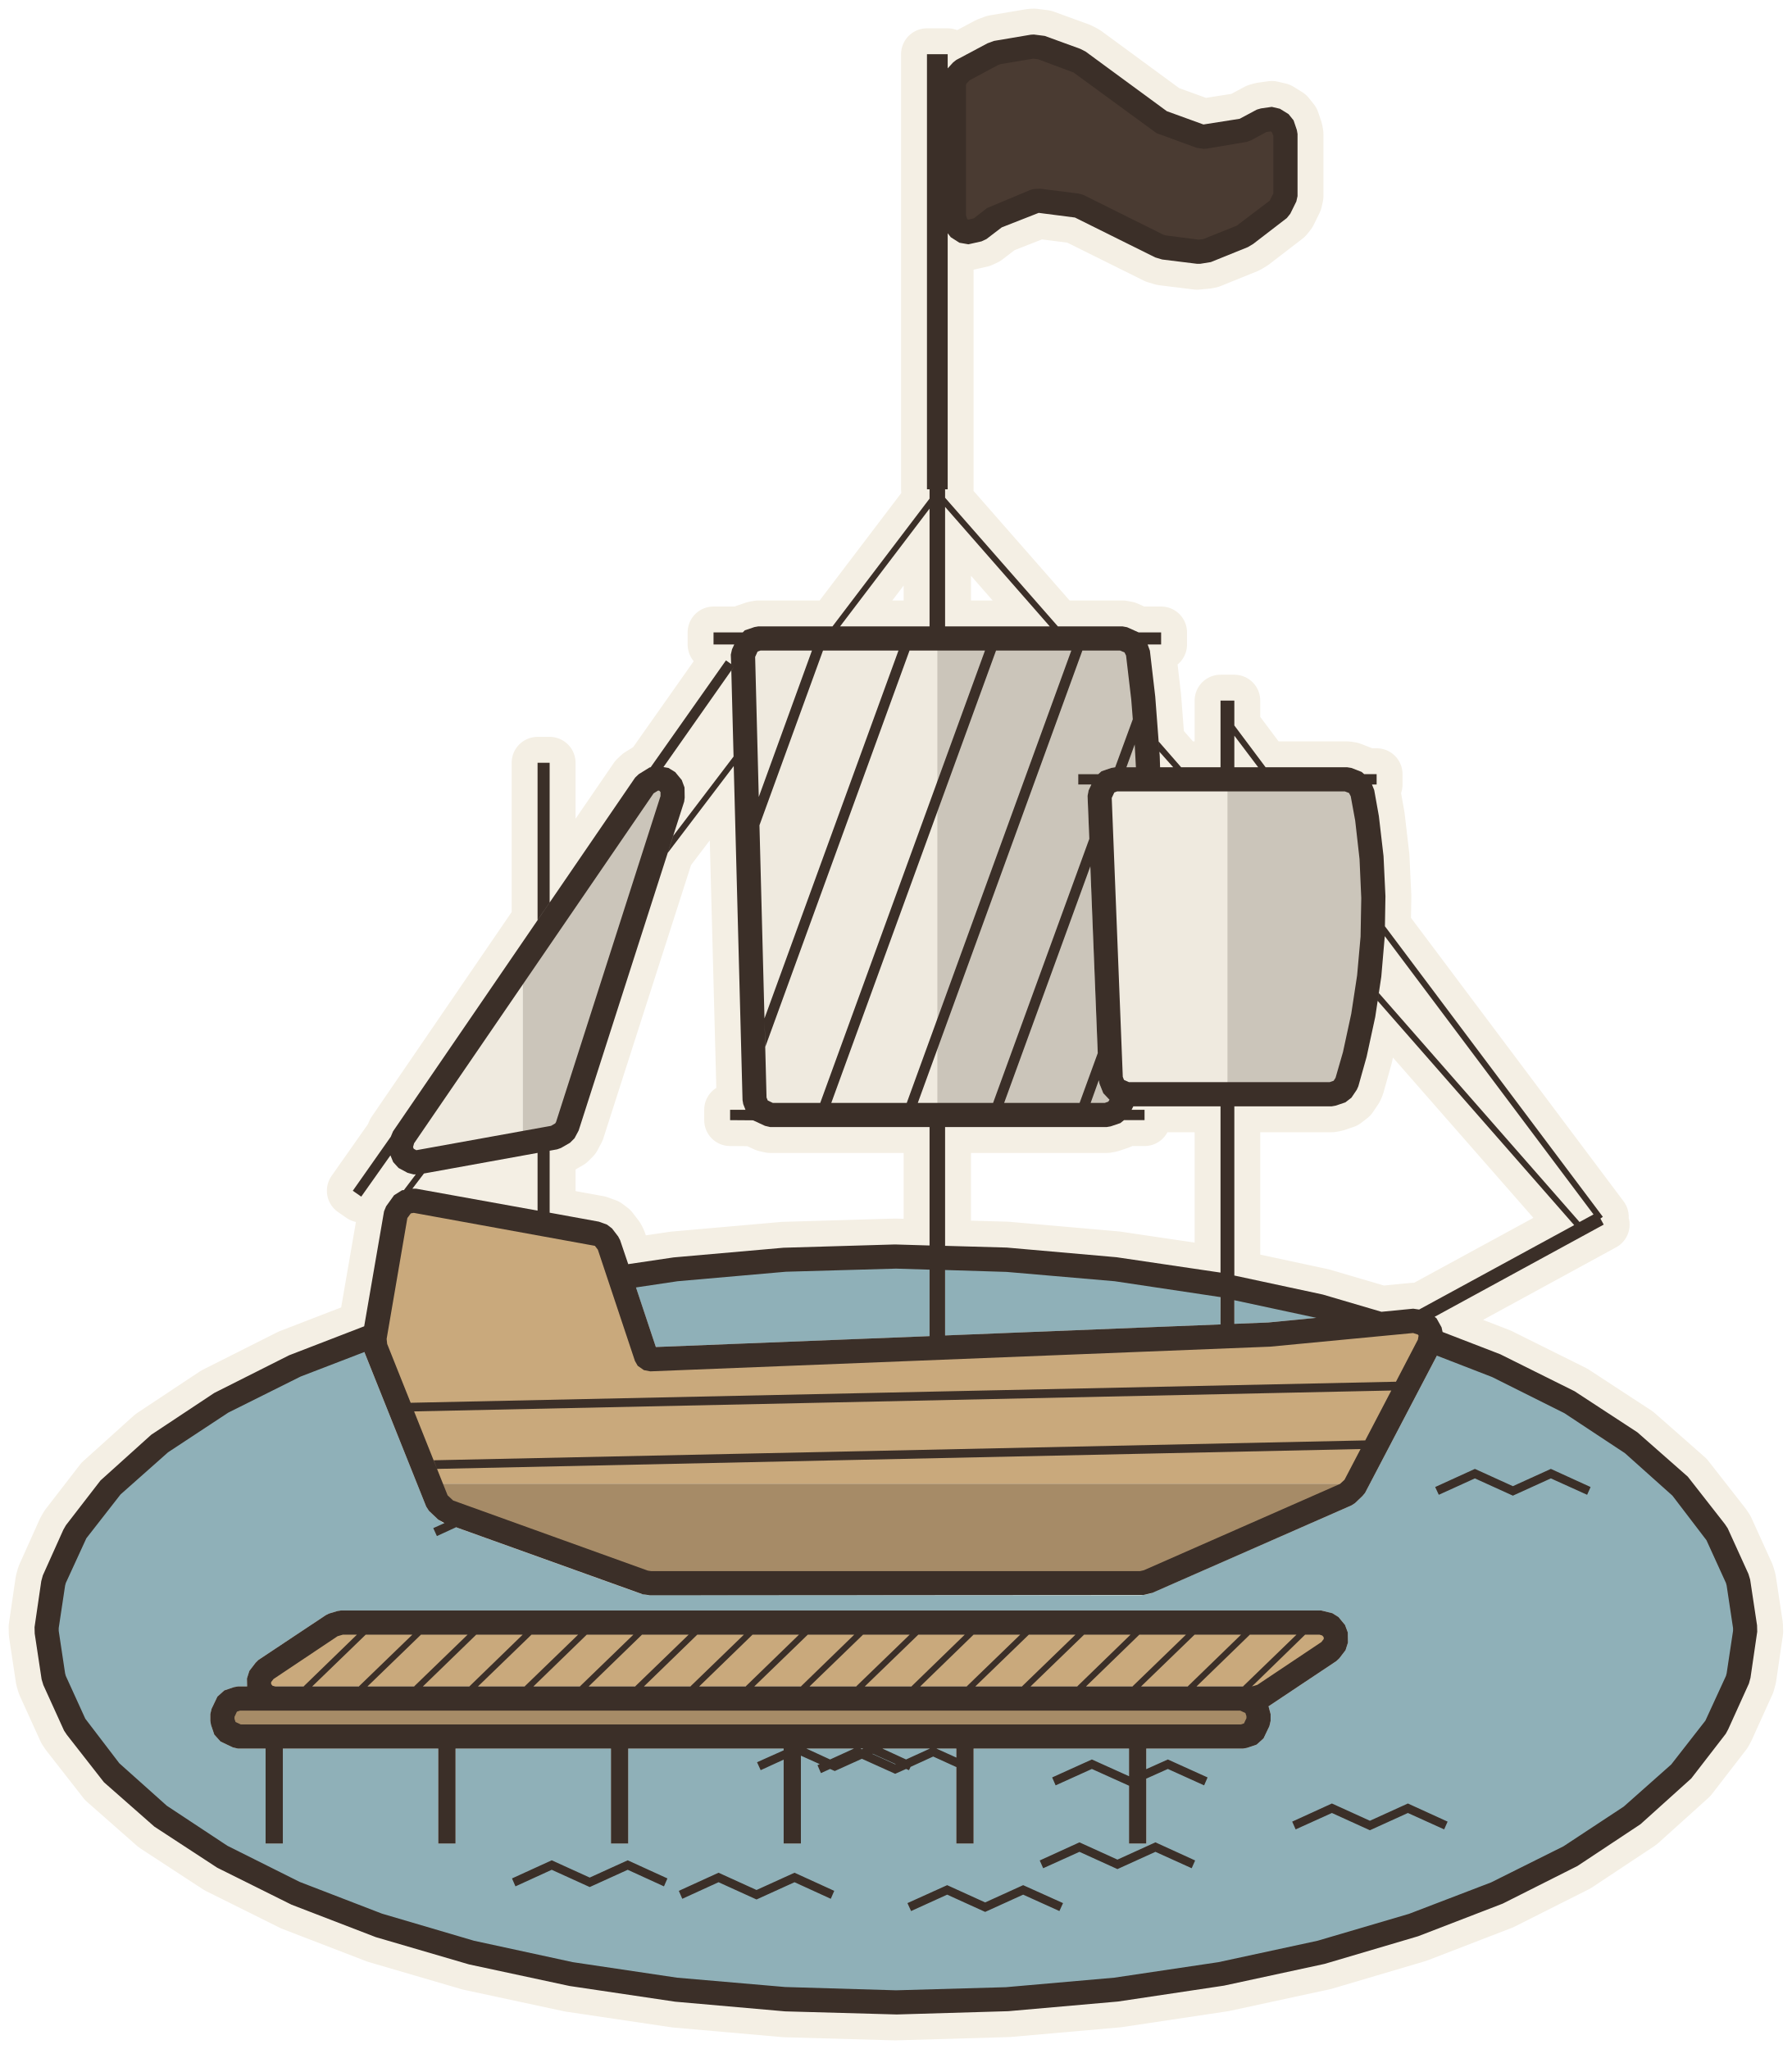
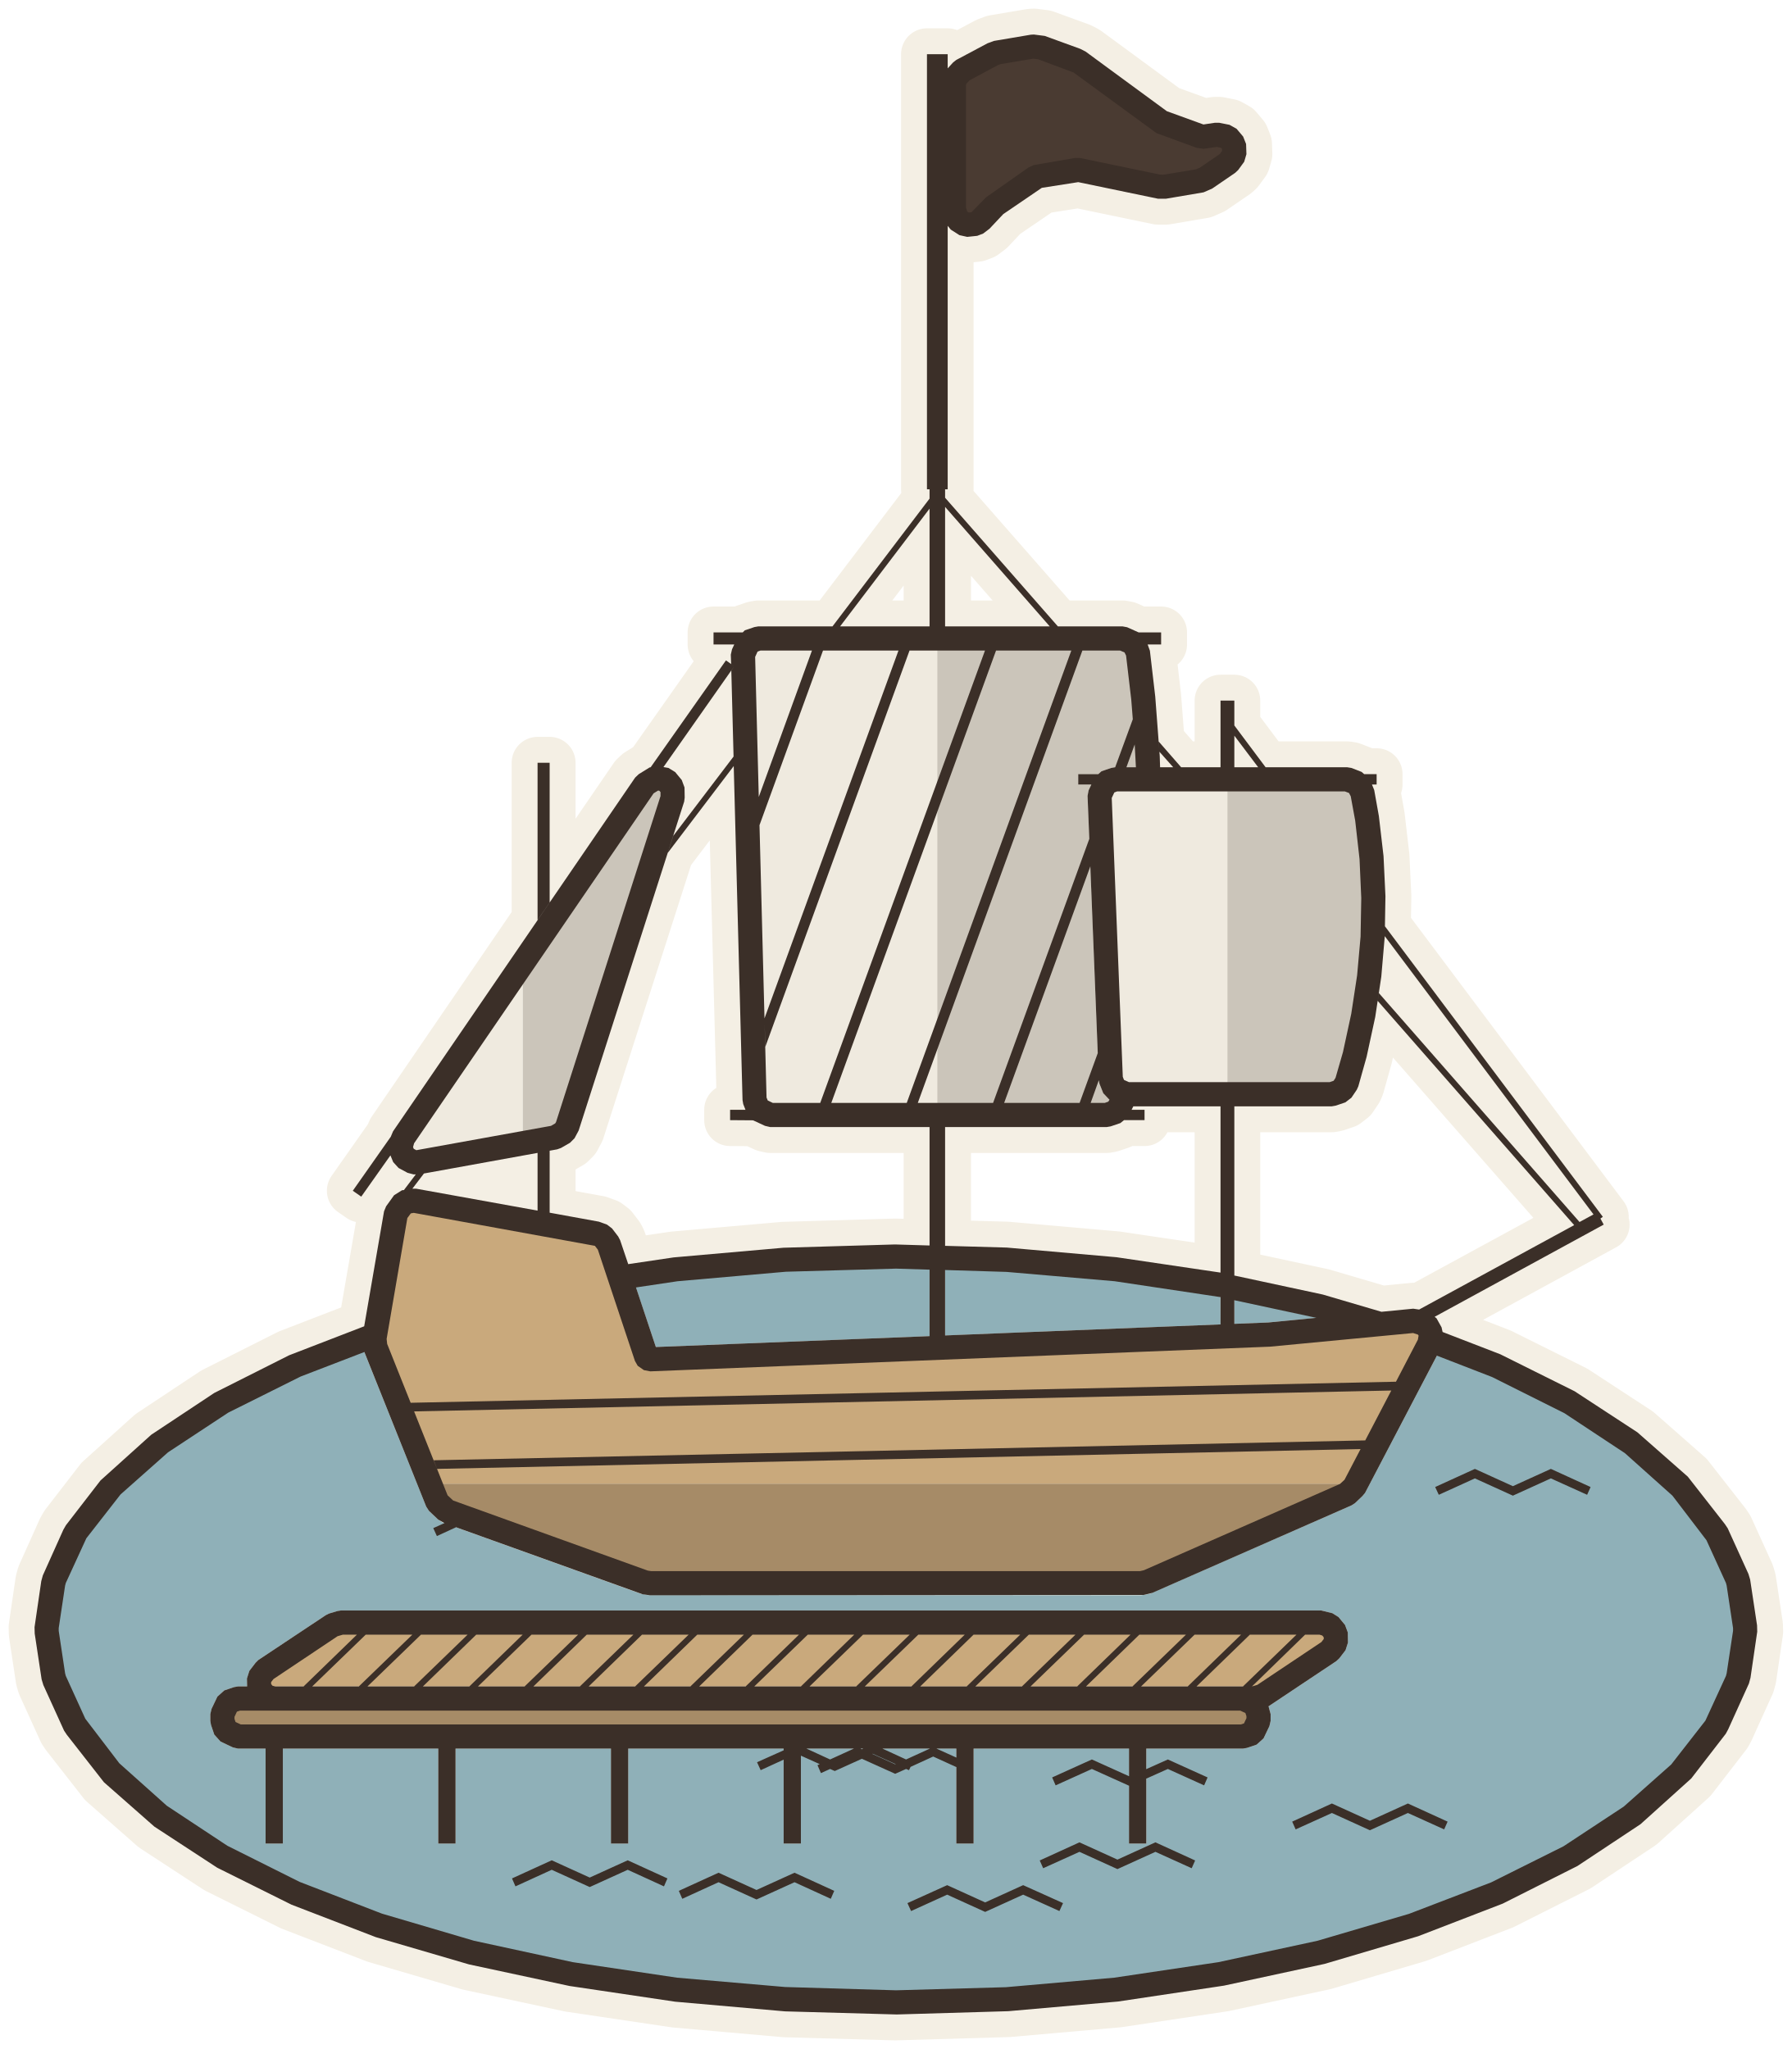
<svg xmlns="http://www.w3.org/2000/svg" viewBox="-18.88 -88.78 103.76 118.68" data-palette="wall:#EFEADF;roof:#D9776B;wood:#C9A97C;earth:#94744F;water:#8FB0B8;flag:#4A3B32;ink:#3B2F28;halo:#F4EFE4">
-   <path data-role="sil" fill="#F4EFE4" stroke="#F4EFE4" stroke-width="3" stroke-linejoin="round" d="M32.95 27.9L39.51 27.71L45.87 27.15L52 26.23L57.83 24.97L63.24 23.37L68.14 21.48L72.47 19.3L76.12 16.88L79.06 14.23L81.06 11.64L81.2 11.38L82.4 8.73L82.49 8.4L82.88 5.73L82.87 5.36L82.47 2.71L82.37 2.38L81.17 -0.26L81.01 -0.5L78.86 -3.25L75.94 -5.82L72.3 -8.2L68 -10.34L64.66 -11.63L64.6 -11.9L64.31 -12.42L64.2 -12.51L73.99 -17.85L73.8 -18.2L73.94 -18.3L61.32 -35.13L61.35 -36.87L61.24 -39.19L60.97 -41.51L60.7 -43.02L60.57 -43.34L60.84 -43.34L60.84 -43.94L60.12 -43.94L59.97 -44.07L59.38 -44.3L59.13 -44.34L54.41 -44.34L52.6 -46.76L52.6 -48.2L51.8 -48.2L51.8 -44.34L49.52 -44.34L48.22 -45.83L48.02 -48.43L47.71 -51.09L47.58 -51.45L48.36 -51.45L48.36 -52.15L47.06 -52.15L46.39 -52.45L46.12 -52.5L42.38 -52.5L35.85 -59.95L35.85 -60.44L36 -60.44L36 -75.27L36.18 -75.04L36.68 -74.72L37.2 -74.63L37.96 -74.8L38.24 -74.93L39.13 -75.61L41.27 -76.45L43.37 -76.18L48.02 -73.87L48.42 -73.75L50.44 -73.5L51.06 -73.56L51.24 -73.6L53.39 -74.47L53.69 -74.65L55.64 -76.15L55.84 -76.4L56.19 -77.11L56.26 -77.42L56.26 -81.02L56.22 -81.25L56.03 -81.81L55.74 -82.17L55.24 -82.48L54.77 -82.59L54.14 -82.5L53.9 -82.43L52.91 -81.9L50.81 -81.57L48.69 -82.34L43.99 -85.79L43.68 -85.95L41.62 -86.7L40.99 -86.78L40.81 -86.77L38.68 -86.41L38.3 -86.27L36.5 -85.31L36.32 -85.17L36 -84.82L36 -85.64L34.8 -85.64L34.8 -60.44L34.95 -60.44L34.95 -59.9L29.33 -52.5L25.04 -52.5L24.81 -52.46L24.25 -52.27L24.13 -52.15L22.44 -52.15L22.44 -51.45L23.64 -51.45L23.51 -51.17L23.44 -50.86L23.46 -50.32L23.16 -50.53L18.8 -44.34L18.74 -44.33L18.11 -43.94L17.9 -43.74L12.95 -36.51L12.95 -44.6L12.25 -44.6L12.25 -35.49L3.88 -23.25L3.75 -22.94L1.55 -19.81L2.04 -19.47L3.73 -21.86L3.89 -21.47L4.2 -21.13L4.72 -20.85L5.06 -20.76L5.2 -20.76L4.51 -19.85L4.4 -19.84L3.94 -19.55L3.48 -18.91L3.36 -18.62L2.21 -11.96L-2.14 -10.28L-6.47 -8.1L-10.12 -5.68L-13.06 -3.03L-15.06 -0.44L-15.21 -0.18L-16.4 2.47L-16.49 2.8L-16.88 5.47L-16.87 5.84L-16.47 8.49L-16.37 8.82L-15.17 11.46L-15.01 11.7L-12.86 14.45L-9.94 17.02L-6.3 19.4L-2 21.54L2.88 23.42L8.28 25L14.1 26.25L20.22 27.16L26.58 27.72ZM35.85 -52.5L35.85 -59.42L41.91 -52.5ZM29.77 -52.5L34.95 -59.32L34.95 -52.5ZM20.74 -42.35L20.77 -42.58L20.76 -43.17L20.6 -43.6L20.22 -44.06L19.83 -44.3L19.54 -44.35L23.47 -49.94L23.6 -44.96L20.11 -40.37ZM52.6 -44.34L52.6 -46.17L53.98 -44.34ZM48.3 -44.34L48.26 -45.24L49.06 -44.34ZM17.03 -16.95L16.92 -17.16L16.56 -17.63L16.27 -17.85L15.8 -18.02L12.95 -18.54L12.95 -22.13L13.39 -22.21L13.61 -22.29L14.13 -22.59L14.39 -22.85L14.63 -23.3L19.79 -39.38L23.61 -44.41L24.12 -25.06L24.16 -24.83L24.29 -24.5L23.4 -24.5L23.4 -23.9L24.73 -23.89L25.42 -23.57L25.72 -23.5L34.95 -23.5L34.95 -16.64L32.95 -16.7L26.49 -16.51L20.13 -15.95L17.5 -15.56ZM60.97 -31.26L61.11 -32.21L61.31 -34.56L73.4 -18.44L72.59 -18ZM61.12 -12.8L57.72 -13.8L52.6 -14.9L52.6 -24.7L58.24 -24.7L58.47 -24.74L59.03 -24.93L59.38 -25.2L59.69 -25.66L59.78 -25.86L60.26 -27.57L60.76 -29.88L60.9 -30.81L72.28 -17.82L63.3 -12.93L62.96 -12.98ZM51.8 -15.07L45.78 -15.96L39.42 -16.52L35.85 -16.62L35.85 -23.5L45.21 -23.5L45.44 -23.54L46 -23.73L46.21 -23.9L47.4 -23.9L47.4 -24.5L46.65 -24.5L46.75 -24.7L51.8 -24.7ZM5.22 -19.93L5 -19.93L5.67 -20.81L12.25 -22.01L12.25 -18.66Z" />
+   <path data-role="sil" fill="#F4EFE4" stroke="#F4EFE4" stroke-width="3" stroke-linejoin="round" d="M32.95 27.9L39.51 27.71L45.87 27.15L52 26.23L57.83 24.97L63.24 23.37L68.14 21.48L72.47 19.3L76.12 16.88L79.06 14.23L81.06 11.64L81.2 11.38L82.4 8.73L82.49 8.4L82.88 5.73L82.87 5.36L82.47 2.71L82.37 2.38L81.17 -0.26L81.01 -0.5L78.86 -3.25L75.94 -5.82L72.3 -8.2L68 -10.34L64.66 -11.63L64.6 -11.9L64.31 -12.42L64.2 -12.51L73.99 -17.85L73.8 -18.2L73.94 -18.3L61.32 -35.13L61.35 -36.87L61.24 -39.19L60.97 -41.51L60.7 -43.02L60.57 -43.34L60.84 -43.34L60.84 -43.94L60.12 -43.94L59.97 -44.07L59.38 -44.3L59.13 -44.34L54.41 -44.34L52.6 -46.76L52.6 -48.2L51.8 -48.2L51.8 -44.34L49.52 -44.34L48.22 -45.83L48.02 -48.43L47.71 -51.09L47.58 -51.45L48.36 -51.45L48.36 -52.15L47.06 -52.15L46.39 -52.45L46.12 -52.5L42.38 -52.5L35.85 -59.95L35.85 -60.44L36 -60.44L36 -75.7L36.18 -75.48L36.68 -75.16L37.13 -75.06L37.71 -75.12L38.05 -75.25L38.42 -75.53L39.22 -76.38L41.45 -77.9L43.56 -78.23L48.18 -77.27L48.64 -77.27L50.82 -77.64L51.32 -77.86L52.65 -78.77L52.82 -78.93L53.17 -79.41L53.3 -79.85L53.28 -80.44L53.11 -80.87L52.73 -81.32L52.32 -81.55L51.72 -81.67L51.48 -81.67L50.81 -81.57L48.69 -82.34L43.99 -85.79L43.68 -85.95L41.62 -86.7L40.99 -86.78L40.81 -86.77L38.68 -86.41L38.3 -86.27L36.5 -85.31L36.32 -85.17L36 -84.82L36 -85.64L34.8 -85.64L34.8 -60.44L34.95 -60.44L34.95 -59.9L29.33 -52.5L25.04 -52.5L24.81 -52.46L24.25 -52.27L24.13 -52.15L22.44 -52.15L22.44 -51.45L23.64 -51.45L23.51 -51.17L23.44 -50.86L23.46 -50.32L23.16 -50.53L18.8 -44.34L18.74 -44.33L18.11 -43.94L17.9 -43.74L12.95 -36.51L12.95 -44.6L12.25 -44.6L12.25 -35.49L3.88 -23.25L3.75 -22.94L1.55 -19.81L2.04 -19.47L3.73 -21.86L3.89 -21.47L4.2 -21.13L4.72 -20.85L5.06 -20.76L5.2 -20.76L4.51 -19.85L4.4 -19.84L3.94 -19.55L3.48 -18.91L3.36 -18.62L2.21 -11.96L-2.14 -10.28L-6.47 -8.1L-10.12 -5.68L-13.06 -3.03L-15.06 -0.44L-15.21 -0.18L-16.4 2.47L-16.49 2.8L-16.88 5.47L-16.87 5.84L-16.47 8.49L-16.37 8.82L-15.17 11.46L-15.01 11.7L-12.86 14.45L-9.94 17.02L-6.3 19.4L-2 21.54L2.88 23.42L8.28 25L14.1 26.25L20.22 27.16L26.58 27.72ZM35.85 -52.5L35.85 -59.42L41.91 -52.5ZM29.77 -52.5L34.95 -59.32L34.95 -52.5ZM20.74 -42.35L20.77 -42.58L20.76 -43.17L20.6 -43.6L20.22 -44.06L19.83 -44.3L19.54 -44.35L23.47 -49.94L23.6 -44.96L20.11 -40.37ZM52.6 -44.34L52.6 -46.17L53.98 -44.34ZM48.3 -44.34L48.26 -45.24L49.06 -44.34ZM17.03 -16.95L16.92 -17.16L16.56 -17.63L16.27 -17.85L15.8 -18.02L12.95 -18.54L12.95 -22.13L13.39 -22.21L13.61 -22.29L14.13 -22.59L14.39 -22.85L14.63 -23.3L19.79 -39.38L23.61 -44.41L24.12 -25.06L24.16 -24.83L24.29 -24.5L23.4 -24.5L23.4 -23.9L24.73 -23.89L25.42 -23.57L25.72 -23.5L34.95 -23.5L34.95 -16.64L32.95 -16.7L26.49 -16.51L20.13 -15.95L17.5 -15.56ZM60.97 -31.26L61.11 -32.21L61.31 -34.56L73.4 -18.44L72.59 -18ZM61.12 -12.8L57.72 -13.8L52.6 -14.9L52.6 -24.7L58.24 -24.7L58.47 -24.74L59.03 -24.93L59.38 -25.2L59.69 -25.66L59.78 -25.86L60.26 -27.57L60.76 -29.88L60.9 -30.81L72.28 -17.82L63.3 -12.93L62.96 -12.98ZM51.8 -15.07L45.78 -15.96L39.42 -16.52L35.85 -16.62L35.85 -23.5L45.21 -23.5L45.44 -23.54L46 -23.73L46.21 -23.9L47.4 -23.9L47.4 -24.5L46.65 -24.5L46.75 -24.7L51.8 -24.7ZM5.22 -19.93L5 -19.93L5.67 -20.81L12.25 -22.01L12.25 -18.66Z" />
  <path data-role="water" fill="#8FB0B8" d="M34.95 -11.39L34.95 -15.94L32.97 -16L26.55 -15.81L20.23 -15.26L17.72 -14.88L19.1 -10.76ZM51.8 -12.07L51.79 -14.36L45.72 -15.27L39.4 -15.82L35.85 -15.92L35.85 -11.43ZM54.56 -12.18L59.24 -12.63L57.57 -13.11L52.6 -14.19L52.6 -12.1ZM32.97 27.2L39.45 27.01L45.77 26.46L51.85 25.55L57.63 24.3L62.99 22.72L67.83 20.86L72.08 18.72L75.66 16.36L78.51 13.8L80.46 11.27L80.57 11.1L81.73 8.53L81.8 8.29L82.18 5.73L82.18 5.47L81.8 2.9L81.73 2.67L80.57 0.1L80.46 -0.07L78.39 -2.72L75.55 -5.24L71.99 -7.57L67.75 -9.69L64.61 -10.9L64.53 -10.64L60.17 -2.31L60.02 -2.13L59.59 -1.72L59.39 -1.59L47.72 3.53L47.21 3.62L18.64 3.61L18.22 3.53L6.74 -0.6L6.5 -0.76L5.96 -1.27L5.8 -1.52L2.2 -10.51L2.11 -11.17L-1.83 -9.66L-6.08 -7.52L-9.66 -5.16L-12.51 -2.6L-14.46 -0.07L-14.57 0.1L-15.73 2.67L-15.8 2.9L-16.18 5.47L-16.18 5.73L-15.8 8.29L-15.73 8.53L-14.57 11.1L-14.46 11.27L-12.39 13.92L-9.55 16.43L-5.99 18.77L-1.75 20.89L3.08 22.75L8.43 24.31L14.21 25.56L20.29 26.47L26.6 27.02ZM-3.5 18L-3.5 12.5L-5.1 12.5L-5.4 12.43L-6.11 12.09L-6.47 11.69L-6.66 11.13L-6.7 10.9L-6.7 10.5L-6.63 10.2L-6.29 9.49L-5.89 9.13L-5.33 8.94L-5.1 8.9L-4.57 8.9L-4.58 8.44L-4.44 8L-4.08 7.53L-3.92 7.37L-0.01 4.77L0.17 4.68L0.67 4.53L0.87 4.5L57.63 4.5L58.28 4.66L58.63 4.88L59.01 5.34L59.17 5.77L59.18 6.36L59.04 6.8L58.68 7.27L58.51 7.43L54.58 10.05L54.7 10.5L54.7 10.9L54.63 11.2L54.29 11.91L53.89 12.27L53.33 12.46L53.1 12.5L47.5 12.5L47.5 18L46.5 18L46.5 12.5L37.5 12.5L37.5 18L36.5 18L36.5 12.5L27.5 12.5L27.5 18L26.5 18L26.5 12.5L17.5 12.5L17.5 18L16.5 18L16.5 12.5L7.5 12.5L7.5 18L6.5 18L6.5 12.5L-2.5 12.5L-2.5 18Z" />
  <path data-role="wall" fill="#EFEADF" d="M35.4 -51.45L24.41 -51.45L24.14 -50.88L24.82 -25.08L25.03 -24.52L25.07 -24.5L35.4 -24.5ZM52.2 -43.34L45.09 -43.34L44.8 -42.7L45.45 -26.26L45.66 -25.71L46.34 -25.4L52.2 -25.4ZM5.36 -21.47L11.4 -22.56L11.4 -32.77L4.46 -22.86L4.3 -22.29L4.54 -21.74L5.05 -21.46Z" />
  <path data-role="wall-shade" fill="#cbc5ba" d="M46.01 -24.79L45.37 -25.08L45.01 -25.46L44.79 -26.01L44.75 -26.24L44.1 -42.68L44.16 -43L44.32 -43.34L43.56 -43.34L43.56 -43.94L44.72 -43.94L44.91 -44.11L45.47 -44.3L45.7 -44.34L47.6 -44.34L47.58 -44.94L47.33 -48.35L47.01 -51.01L46.8 -51.45L35.4 -51.45L35.4 -24.5L45.84 -24.5ZM13.27 -22.9L13.78 -23.19L13.96 -23.51L20.07 -42.56L20.06 -43.16L19.68 -43.61L19.11 -43.73L11.4 -32.77L11.4 -22.56ZM58.8 -25.59L59.11 -26.05L59.58 -27.72L60.07 -29.98L60.42 -32.27L60.61 -34.55L60.65 -36.83L60.54 -39.11L60.28 -41.38L60.01 -42.9L59.77 -43.34L52.2 -43.34L52.2 -25.4L58.24 -25.4Z" />
  <path data-role="wood" fill="#C9A97C" d="M63.91 -10.97L64 -11.55L63.7 -12.07L63.03 -12.28L54.59 -11.48L18.75 -10.05L18.62 -10.09L18.56 -10.17L16.37 -16.73L16.01 -17.2L15.67 -17.34L5.09 -19.24L4.51 -19.15L4.05 -18.5L2.8 -11.25L2.85 -10.77L6.02 -2.84L59.65 -2.84ZM58.13 6.85L58.48 6.38L58.47 5.79L58.09 5.33L57.63 5.2L0.87 5.2L0.37 5.35L-3.53 7.95L-3.88 8.42L-3.87 8.9L53.1 8.9L53.4 8.97L54.11 9.31L54.23 9.45Z" />
  <path data-role="wood-shade" fill="#a68b67" d="M47.57 2.84L59.11 -2.23L59.55 -2.64L59.65 -2.84L6.02 -2.84L6.45 -1.78L6.98 -1.26L18.45 2.87L18.76 2.92L47.21 2.92ZM53.66 11.61L54 10.9L54 10.5L53.81 9.94L53.1 9.6L-5.1 9.6L-5.66 9.79L-6 10.5L-6 10.9L-5.81 11.46L-5.1 11.8L53.1 11.8Z" />
-   <path data-role="flag" fill="#4A3B32" d="M50.98 -74.25L53.05 -75.08L53.26 -75.2L55.21 -76.71L55.56 -77.42L55.56 -81.02L55.37 -81.58L54.87 -81.89L54.23 -81.81L53.23 -81.27L53.09 -81.22L50.87 -80.86L50.65 -80.88L48.31 -81.75L43.66 -85.17L43.44 -85.29L41.38 -86.04L40.93 -86.08L38.91 -85.75L38.63 -85.66L36.84 -84.69L36.43 -84.26L36.36 -83.9L36.36 -76.19L36.55 -75.63L37.05 -75.32L37.81 -75.48L38.82 -76.24L41.05 -77.13L41.27 -77.16L43.48 -76.88L43.63 -76.83L48.22 -74.54L48.51 -74.45L50.53 -74.19Z" />
-   <path data-role="ink" fill="#3B2F28" d="M50.62 -73.5L51.24 -73.6L53.39 -74.47L53.69 -74.65L55.64 -76.15L55.84 -76.4L56.19 -77.11L56.26 -77.42L56.26 -81.02L56.22 -81.25L56.03 -81.81L55.74 -82.17L55.24 -82.48L54.77 -82.59L54.14 -82.5L53.9 -82.43L52.91 -81.9L50.81 -81.57L48.69 -82.34L43.99 -85.79L43.68 -85.95L41.62 -86.7L40.99 -86.78L40.81 -86.77L38.68 -86.41L38.3 -86.27L36.5 -85.31L36.32 -85.17L36 -84.82L36 -75.27L36.18 -75.04L36.68 -74.72L37.2 -74.63L37.96 -74.8L38.24 -74.93L39.13 -75.61L41.27 -76.45L43.37 -76.18L48.02 -73.87L48.42 -73.75L50.44 -73.5ZM48.66 -75.14L48.48 -75.19L43.84 -77.5L43.57 -77.57L41.36 -77.85L40.97 -77.83L40.79 -77.78L38.28 -76.73L37.51 -76.13L37.19 -76.06L37.13 -76.09L37.06 -76.31L37.06 -83.83L37.08 -83.93L37.27 -84.13L38.91 -85.01L39.08 -85.07L40.95 -85.38L41.23 -85.35L43.29 -84.58L48.09 -81.07L50.41 -80.22L50.81 -80.16L50.99 -80.17L53.31 -80.56L53.56 -80.65L54.45 -81.13L54.71 -81.17L54.78 -81.11L54.86 -80.9L54.86 -77.58L54.65 -77.16L52.74 -75.71L50.8 -74.93L50.53 -74.9ZM35.85 -52.5L35.85 -59.42L41.91 -52.5ZM29.77 -52.5L34.95 -59.32L34.95 -52.5ZM34.27 -24.9L43.8 -51.1L45.98 -51.1L46.24 -50.99L46.33 -50.81L46.63 -48.26L46.72 -47.12L45.7 -44.34L45.47 -44.3L44.91 -44.11L44.72 -43.94L43.56 -43.94L43.56 -43.34L44.32 -43.34L44.16 -43L44.1 -42.68L44.2 -40.19L38.63 -24.9ZM24.85 -50.73L24.99 -51.04L25.16 -51.1L28.14 -51.1L25.06 -42.62ZM25.87 -24.9L25.58 -25.04L25.51 -25.21L25.1 -40.98L28.78 -51.1L33.15 -51.1L25.39 -29.79L25.44 -28.15L33.79 -51.1L38.16 -51.1L28.62 -24.9ZM29.26 -24.9L38.8 -51.1L43.16 -51.1L33.63 -24.9ZM52.6 -44.34L52.6 -46.17L53.98 -44.34ZM46.35 -44.34L46.83 -45.66L46.9 -44.34ZM12.95 -36.51L12.95 -44.6L12.25 -44.6L12.25 -35.49ZM5.23 -22.16L5.08 -22.24L5.04 -22.34L5.1 -22.56L18.97 -42.83L19.23 -42.99L19.3 -42.98L19.37 -42.9L19.37 -42.67L13.32 -23.79L13.27 -23.71L13.03 -23.57ZM46.5 -26.1L46.21 -26.23L46.14 -26.41L45.5 -42.56L45.65 -42.88L45.81 -42.94L59 -42.94L59.24 -42.85L59.34 -42.66L59.6 -41.24L59.85 -39.02L59.95 -36.76L59.91 -34.53L59.71 -32.29L59.37 -30.06L58.89 -27.84L58.46 -26.35L58.35 -26.18L58.12 -26.1ZM39.27 -24.9L44.26 -38.6L44.69 -27.78L43.64 -24.9ZM44.28 -24.9L44.75 -26.21L44.79 -26.01L45.01 -25.46L45.37 -25.08L45.3 -24.97L45.1 -24.9ZM18.82 2.22L18.63 2.19L7.36 -1.87L7.04 -2.17L3.54 -10.94L3.51 -11.23L4.71 -18.23L4.91 -18.5L5.08 -18.53L15.57 -16.62L15.74 -16.4L17.89 -9.95L18.05 -9.67L18.41 -9.42L18.78 -9.35L54.67 -10.78L62.95 -11.57L63.23 -11.48L63.27 -11.42L63.23 -11.19L61.96 -8.75L4.9 -7.53L5.1 -7.03L61.69 -8.24L60.18 -5.35L6.24 -4.2L6.43 -3.7L59.91 -4.85L58.98 -3.07L58.72 -2.83L47.36 2.17L47.14 2.22ZM58.24 -24.7L58.47 -24.74L59.03 -24.93L59.38 -25.2L59.69 -25.66L59.78 -25.86L60.26 -27.57L60.76 -29.88L61.11 -32.21L61.31 -34.54L61.35 -36.87L61.24 -39.19L60.97 -41.51L60.7 -43.02L60.57 -43.34L60.84 -43.34L60.84 -43.94L60.12 -43.94L59.97 -44.07L59.38 -44.3L59.13 -44.34L54.41 -44.34L52.6 -46.76L52.6 -48.2L51.8 -48.2L51.8 -44.34L49.52 -44.34L48.22 -45.83L48.26 -45.24L49.06 -44.34L48.3 -44.34L48.28 -44.99L48.02 -48.43L47.71 -51.09L47.58 -51.45L48.36 -51.45L48.36 -52.15L47.06 -52.15L46.39 -52.45L46.12 -52.5L42.38 -52.5L35.85 -59.95L35.85 -60.44L36 -60.44L36 -85.64L34.8 -85.64L34.8 -60.44L34.95 -60.44L34.95 -59.9L29.33 -52.5L25.04 -52.5L24.81 -52.46L24.25 -52.27L24.13 -52.15L22.44 -52.15L22.44 -51.45L23.64 -51.45L23.51 -51.17L23.44 -50.86L23.46 -50.32L23.64 -50.19L23.47 -49.94L23.6 -44.96L20.11 -40.37L19.79 -39.38L23.61 -44.41L24.12 -25.06L24.16 -24.83L24.29 -24.5L23.4 -24.5L23.4 -23.9L24.73 -23.89L25.42 -23.57L25.72 -23.5L34.95 -23.5L34.95 -11.39L19.1 -10.76L17.95 -14.21L20.36 -14.57L26.63 -15.12L33.01 -15.3L34.95 -15.24L34.95 -16.64L32.95 -16.7L26.49 -16.51L20.13 -15.95L17.5 -15.56L17.03 -16.95L16.92 -17.16L16.56 -17.63L16.27 -17.85L15.8 -18.02L12.95 -18.54L12.95 -22.13L12.25 -22.01L12.25 -18.66L5.22 -19.93L5 -19.93L5.67 -20.81L13.39 -22.21L13.61 -22.29L14.13 -22.59L14.39 -22.85L14.63 -23.3L20.74 -42.35L20.77 -42.58L20.76 -43.17L20.6 -43.6L20.22 -44.06L19.83 -44.3L19.54 -44.35L23.64 -50.19L23.16 -50.53L18.8 -44.34L18.74 -44.33L18.11 -43.94L17.9 -43.74L3.88 -23.25L3.75 -22.94L1.55 -19.81L2.04 -19.47L3.73 -21.86L3.89 -21.47L4.2 -21.13L4.72 -20.85L5.06 -20.76L5.2 -20.76L4.51 -19.85L4.4 -19.84L3.94 -19.55L3.48 -18.91L3.36 -18.62L2.21 -11.96L-2.14 -10.28L-6.47 -8.1L-10.12 -5.68L-13.06 -3.03L-15.06 -0.44L-15.21 -0.18L-16.4 2.47L-16.49 2.8L-16.88 5.47L-16.87 5.84L-16.47 8.49L-16.37 8.82L-15.17 11.46L-15.01 11.7L-12.86 14.45L-9.94 17.02L-6.3 19.4L-2 21.54L2.88 23.42L8.28 25L14.1 26.25L20.22 27.16L26.58 27.72L33.05 27.9L39.51 27.71L45.87 27.15L52 26.23L57.83 24.97L63.24 23.37L68.14 21.48L72.47 19.3L76.12 16.88L79.06 14.23L81.06 11.64L81.2 11.38L82.4 8.73L82.49 8.4L82.88 5.73L82.87 5.36L82.47 2.71L82.37 2.38L81.17 -0.26L81.01 -0.5L78.86 -3.25L75.94 -5.82L72.3 -8.2L68 -10.34L64.66 -11.63L64.6 -11.9L64.31 -12.42L64.2 -12.51L73.99 -17.85L73.8 -18.2L73.94 -18.3L61.32 -35.13L61.31 -34.56L73.4 -18.44L72.59 -18L60.97 -31.26L60.9 -30.81L72.28 -17.82L63.3 -12.93L62.96 -12.98L61.12 -12.8L57.72 -13.8L52.6 -14.9L52.6 -24.7ZM33.01 26.5L26.59 26.31L20.33 25.77L14.29 24.87L8.57 23.63L3.24 22.06L-1.53 20.22L-5.71 18.13L-9.22 15.81L-11.97 13.35L-13.94 10.77L-15.07 8.29L-15.11 8.14L-15.48 5.68L-15.48 5.52L-15.11 3.06L-15.07 2.91L-13.88 0.32L-11.9 -2.22L-9.15 -4.66L-5.66 -6.96L-1.47 -9.05L2.22 -10.47L5.8 -1.52L5.96 -1.27L6.5 -0.76L6.86 -0.56L6.21 -0.27L6.42 0.19L7.53 -0.32L18.33 3.56L18.76 3.62L47.35 3.6L47.85 3.48L59.39 -1.59L59.59 -1.72L60.02 -2.13L60.17 -2.31L64.33 -10.26L67.53 -9.02L71.71 -6.93L75.22 -4.61L77.97 -2.15L79.94 0.43L81.07 2.91L81.11 3.06L81.48 5.52L81.48 5.68L81.11 8.14L81.07 8.29L79.88 10.88L77.9 13.42L75.15 15.86L71.66 18.16L67.47 20.25L62.72 22.07L57.42 23.63L51.68 24.87L45.64 25.77L39.37 26.32ZM70.93 -3.15L73.03 -2.2L73.23 -2.65L70.93 -3.7L68.73 -2.7L66.53 -3.7L64.23 -2.65L64.44 -2.2L66.53 -3.15L68.73 -2.15ZM25.17 13.75L26.5 13.14L26.5 18L27.5 18L27.5 12.91L28.59 13.4L28.46 13.46L28.66 13.92L29.19 13.68L29.46 13.8L31.03 13.09L32.96 13.96L33.59 13.68L33.76 13.75L33.85 13.56L35.16 12.96L36.5 13.57L36.5 13.02L35.35 12.5L36.5 12.5L36.5 18L37.5 18L37.5 12.5L46.5 12.5L46.5 18L47.5 18L47.5 12.5L53.1 12.5L53.33 12.46L53.89 12.27L54.29 11.91L54.63 11.2L54.7 10.9L54.7 10.5L54.58 10.05L58.51 7.43L58.68 7.27L59.04 6.8L59.18 6.36L59.17 5.77L59.01 5.34L58.63 4.88L58.28 4.66L57.63 4.5L0.87 4.5L0.67 4.53L0.17 4.68L-0.01 4.77L-3.92 7.37L-4.08 7.53L-4.44 8L-4.58 8.44L-4.57 8.9L-5.1 8.9L-5.33 8.94L-5.89 9.13L-6.29 9.49L-6.63 10.2L-6.7 10.5L-6.7 10.9L-6.66 11.13L-6.47 11.69L-6.11 12.09L-5.4 12.43L-5.1 12.5L-3.5 12.5L-3.5 18L-2.5 18L-2.5 12.5L6.5 12.5L6.5 18L7.5 18L7.5 12.5L16.5 12.5L16.5 18L17.5 18L17.5 12.5L26.5 12.5L26.5 12.6L24.96 13.29ZM-0.8 8.9L2.3 5.9L5 5.9L1.9 8.9ZM2.4 8.9L5.5 5.9L8.2 5.9L5.1 8.9ZM5.61 8.9L8.7 5.9L11.39 5.9L8.3 8.9ZM8.8 8.9L11.9 5.9L14.6 5.9L11.5 8.9ZM12.01 8.9L15.1 5.9L17.8 5.9L14.7 8.9ZM15.21 8.9L18.3 5.9L21 5.9L17.9 8.9ZM18.41 8.9L21.5 5.9L24.2 5.9L21.1 8.9ZM21.61 8.9L24.7 5.9L27.39 5.9L24.3 8.9ZM24.8 8.9L27.9 5.9L30.59 5.9L27.5 8.9ZM28 8.9L31.1 5.9L33.8 5.9L30.7 8.9ZM31.2 8.9L34.3 5.9L36.99 5.9L33.9 8.9ZM34.41 8.9L37.5 5.9L40.2 5.9L37.1 8.9ZM37.6 8.9L40.7 5.9L43.4 5.9L40.3 8.9ZM40.8 8.9L43.9 5.9L46.59 5.9L43.5 8.9ZM44.01 8.9L47.1 5.9L49.8 5.9L46.7 8.9ZM47.2 8.9L50.3 5.9L52.99 5.9L49.9 8.9ZM50.41 8.9L53.5 5.9L56.2 5.9L53.1 8.9ZM53.62 8.9L56.7 5.9L57.53 5.9L57.69 5.95L57.77 6.04L57.78 6.15L57.64 6.33L53.93 8.81ZM-2.93 8.9L-3.1 8.86L-3.18 8.76L-3.18 8.65L-3.04 8.47L0.67 5.99L0.98 5.9L1.79 5.9L-1.3 8.9ZM-4.94 11.1L-5.24 10.96L-5.3 10.78L-5.3 10.66L-5.16 10.36L-4.98 10.3L52.94 10.3L53.24 10.44L53.3 10.62L53.3 10.74L53.16 11.04L52.98 11.1ZM29.19 13.13L27.82 12.5L30.57 12.5ZM31.03 12.54L30.95 12.5L31.11 12.5ZM33.59 13.13L32.22 12.5L34.97 12.5ZM31.64 12.81L31.66 12.8L32.99 13.4L32.96 13.41ZM51.05 14.17L48.75 13.13L47.5 13.69L47.5 14.24L48.75 13.68L50.85 14.63ZM46.5 14.1L44.35 13.13L42.05 14.17L42.25 14.63L44.35 13.68L46.5 14.65ZM62.65 16.23L64.75 17.18L64.95 16.73L62.65 15.68L60.45 16.68L58.25 15.68L55.95 16.73L56.15 17.18L58.25 16.23L60.45 17.23ZM48.03 18.48L50.13 19.43L50.33 18.98L48.03 17.93L45.83 18.93L43.63 17.93L41.33 18.98L41.53 19.43L43.63 18.48L45.83 19.48ZM17.47 19.52L19.57 20.48L19.77 20.02L17.47 18.97L15.27 19.97L13.07 18.97L10.77 20.02L10.97 20.48L13.07 19.52L15.27 20.52ZM27.13 20.24L29.23 21.2L29.43 20.74L27.13 19.69L24.93 20.69L22.73 19.69L20.43 20.74L20.63 21.2L22.73 20.24L24.93 21.24ZM40.37 20.96L42.47 21.91L42.68 21.45L40.37 20.41L38.17 21.41L35.97 20.41L33.67 21.45L33.88 21.91L35.97 20.96L38.17 21.96ZM35.85 -15.22L39.41 -15.11L45.67 -14.57L51.8 -13.65L51.8 -15.07L45.78 -15.96L39.42 -16.52L35.85 -16.62L35.85 -23.5L45.21 -23.5L45.44 -23.54L46 -23.73L46.21 -23.9L47.4 -23.9L47.4 -24.5L46.65 -24.5L46.75 -24.7L51.8 -24.7L51.8 -12.07L52.6 -12.1L52.6 -13.47L57.35 -12.45L54.56 -12.18L35.85 -11.43Z" />
+   <path data-role="flag" fill="#4A3B32" d="M37.64 -75.81L37.91 -76.01L38.8 -76.93L41.08 -78.5L41.26 -78.58L43.48 -78.93L43.64 -78.93L48.2 -77.97L48.52 -77.96L50.56 -78.29L50.93 -78.44L52.25 -79.35L52.6 -79.83L52.58 -80.42L52.2 -80.87L51.6 -80.98L50.87 -80.86L50.65 -80.88L48.31 -81.75L43.66 -85.17L43.44 -85.29L41.38 -86.04L40.93 -86.08L38.91 -85.75L38.63 -85.66L36.84 -84.69L36.43 -84.26L36.36 -83.9L36.36 -76.63L36.55 -76.07L37.05 -75.75Z" />
+   <path data-role="ink" fill="#3B2F28" d="M37.71 -75.12L38.05 -75.25L38.42 -75.53L39.22 -76.38L41.45 -77.9L43.56 -78.23L48.18 -77.27L48.64 -77.27L50.82 -77.64L51.32 -77.86L52.65 -78.77L52.82 -78.93L53.17 -79.41L53.3 -79.85L53.28 -80.44L53.11 -80.87L52.73 -81.32L52.32 -81.55L51.72 -81.67L51.48 -81.67L50.81 -81.57L48.69 -82.34L43.99 -85.79L43.68 -85.95L41.62 -86.7L40.99 -86.78L40.81 -86.77L38.68 -86.41L38.3 -86.27L36.5 -85.31L36.32 -85.17L36 -84.82L36 -75.7L36.18 -75.48L36.68 -75.16L37.13 -75.06ZM37.13 -76.53L37.06 -76.75L37.06 -83.83L37.08 -83.93L37.27 -84.13L38.91 -85.01L39.08 -85.07L40.95 -85.38L41.23 -85.35L43.29 -84.58L48.09 -81.07L50.41 -80.22L50.81 -80.16L51.59 -80.27L51.83 -80.22L51.89 -80.15L51.89 -80.04L51.76 -79.86L50.59 -79.06L50.37 -78.97L48.48 -78.66L48.28 -78.67L43.66 -79.63L43.37 -79.63L40.99 -79.22L40.68 -79.08L38.22 -77.35L37.38 -76.49L37.22 -76.47ZM35.85 -52.5L35.85 -59.42L41.91 -52.5ZM29.77 -52.5L34.95 -59.32L34.95 -52.5ZM34.27 -24.9L43.8 -51.1L45.98 -51.1L46.24 -50.99L46.33 -50.81L46.63 -48.26L46.72 -47.12L45.7 -44.34L45.47 -44.3L44.91 -44.11L44.72 -43.94L43.56 -43.94L43.56 -43.34L44.32 -43.34L44.16 -43L44.1 -42.68L44.2 -40.19L38.63 -24.9ZM25.87 -24.9L25.58 -25.04L25.51 -25.21L24.85 -50.73L24.99 -51.04L25.16 -51.1L28.14 -51.1L25.06 -42.62L25.1 -40.98L28.78 -51.1L33.15 -51.1L25.39 -29.79L25.44 -28.15L33.79 -51.1L38.16 -51.1L28.62 -24.9ZM29.26 -24.9L38.8 -51.1L43.16 -51.1L33.63 -24.9ZM52.6 -44.34L52.6 -46.17L53.98 -44.34ZM46.35 -44.34L46.83 -45.66L46.9 -44.34ZM12.95 -36.51L12.95 -44.6L12.25 -44.6L12.25 -35.49ZM5.23 -22.16L5.08 -22.24L5.04 -22.34L5.1 -22.56L18.97 -42.83L19.23 -42.99L19.3 -42.98L19.37 -42.9L19.37 -42.67L13.32 -23.79L13.27 -23.71L13.03 -23.57ZM46.5 -26.1L46.21 -26.23L46.14 -26.41L45.5 -42.56L45.65 -42.88L45.81 -42.94L59 -42.94L59.24 -42.85L59.34 -42.66L59.6 -41.24L59.85 -39.02L59.95 -36.76L59.91 -34.53L59.71 -32.29L59.37 -30.06L58.89 -27.84L58.46 -26.35L58.35 -26.18L58.12 -26.1ZM39.27 -24.9L44.26 -38.6L44.69 -27.78L43.64 -24.9ZM44.28 -24.9L44.75 -26.21L44.79 -26.01L45.01 -25.46L45.37 -25.08L45.3 -24.97L45.1 -24.9ZM18.82 2.22L18.63 2.19L7.36 -1.87L7.04 -2.17L3.54 -10.94L3.51 -11.23L4.71 -18.23L4.91 -18.5L5.08 -18.53L15.57 -16.62L15.74 -16.4L17.89 -9.95L18.05 -9.67L18.41 -9.42L18.78 -9.35L54.67 -10.78L62.95 -11.57L63.23 -11.48L63.27 -11.42L63.23 -11.19L61.96 -8.75L4.9 -7.53L5.1 -7.03L61.69 -8.24L60.18 -5.35L6.24 -4.2L6.43 -3.7L59.91 -4.85L58.98 -3.07L58.72 -2.83L47.36 2.17L47.14 2.22ZM73.8 -18.2L73.94 -18.3L61.32 -35.13L61.31 -34.56L73.4 -18.44L72.59 -18L60.97 -31.26L60.9 -30.81L72.28 -17.82L63.3 -12.93L62.96 -12.98L61.12 -12.8L57.72 -13.8L52.6 -14.9L52.6 -24.7L58.24 -24.7L58.47 -24.74L59.03 -24.93L59.38 -25.2L59.69 -25.66L59.78 -25.86L60.26 -27.57L60.76 -29.88L61.11 -32.21L61.31 -34.54L61.35 -36.87L61.24 -39.19L60.97 -41.51L60.7 -43.02L60.57 -43.34L60.84 -43.34L60.84 -43.94L60.12 -43.94L59.97 -44.07L59.38 -44.3L59.13 -44.34L54.41 -44.34L52.6 -46.76L52.6 -48.2L51.8 -48.2L51.8 -44.34L49.52 -44.34L48.22 -45.83L48.26 -45.24L49.06 -44.34L48.3 -44.34L48.28 -44.99L48.02 -48.43L47.71 -51.09L47.58 -51.45L48.36 -51.45L48.36 -52.15L47.06 -52.15L46.39 -52.45L46.12 -52.5L42.38 -52.5L35.85 -59.95L35.85 -60.44L36 -60.44L36 -85.64L34.8 -85.64L34.8 -60.44L34.95 -60.44L34.95 -59.9L29.33 -52.5L25.04 -52.5L24.81 -52.46L24.25 -52.27L24.13 -52.15L22.44 -52.15L22.44 -51.45L23.64 -51.45L23.51 -51.17L23.44 -50.86L23.46 -50.32L23.64 -50.19L23.47 -49.94L23.6 -44.96L20.11 -40.37L19.79 -39.38L23.61 -44.41L24.12 -25.06L24.16 -24.83L24.29 -24.5L23.4 -24.5L23.4 -23.9L24.73 -23.89L25.42 -23.57L25.72 -23.5L34.95 -23.5L34.95 -11.39L19.1 -10.76L17.95 -14.21L20.36 -14.57L26.63 -15.12L33.01 -15.3L34.95 -15.24L34.95 -16.64L32.95 -16.7L26.49 -16.51L20.13 -15.95L17.5 -15.56L17.03 -16.95L16.92 -17.16L16.56 -17.63L16.27 -17.85L15.8 -18.02L12.95 -18.54L12.95 -22.13L12.25 -22.01L12.25 -18.66L5.22 -19.93L5 -19.93L5.67 -20.81L13.39 -22.21L13.61 -22.29L14.13 -22.59L14.39 -22.85L14.63 -23.3L20.74 -42.35L20.77 -42.58L20.76 -43.17L20.6 -43.6L20.22 -44.06L19.83 -44.3L19.54 -44.35L23.64 -50.19L23.16 -50.53L18.8 -44.34L18.74 -44.33L18.11 -43.94L17.9 -43.74L3.88 -23.25L3.75 -22.94L1.55 -19.81L2.04 -19.47L3.73 -21.86L3.89 -21.47L4.2 -21.13L4.72 -20.85L5.06 -20.76L5.2 -20.76L4.51 -19.85L4.4 -19.84L3.94 -19.55L3.48 -18.91L3.36 -18.62L2.21 -11.96L-2.14 -10.28L-6.47 -8.1L-10.12 -5.68L-13.06 -3.03L-15.06 -0.44L-15.21 -0.18L-16.4 2.47L-16.49 2.8L-16.88 5.47L-16.87 5.84L-16.47 8.49L-16.37 8.82L-15.17 11.46L-15.01 11.7L-12.86 14.45L-9.94 17.02L-6.3 19.4L-2 21.54L2.88 23.42L8.28 25L14.1 26.25L20.22 27.16L26.58 27.72L33.05 27.9L39.51 27.71L45.87 27.15L52 26.23L57.83 24.97L63.24 23.37L68.14 21.48L72.47 19.3L76.12 16.88L79.06 14.23L81.06 11.64L81.2 11.38L82.4 8.73L82.49 8.4L82.88 5.73L82.87 5.36L82.47 2.71L82.37 2.38L81.17 -0.26L81.01 -0.5L78.86 -3.25L75.94 -5.82L72.3 -8.2L68 -10.34L64.66 -11.63L64.6 -11.9L64.31 -12.42L64.2 -12.51L73.99 -17.85ZM33.01 26.5L26.59 26.31L20.33 25.77L14.29 24.87L8.57 23.63L3.24 22.06L-1.53 20.22L-5.71 18.13L-9.22 15.81L-11.97 13.35L-13.94 10.77L-15.07 8.29L-15.11 8.14L-15.48 5.68L-15.48 5.52L-15.11 3.06L-15.07 2.91L-13.88 0.32L-11.9 -2.22L-9.15 -4.66L-5.66 -6.96L-1.47 -9.05L2.22 -10.47L5.8 -1.52L5.96 -1.27L6.5 -0.76L6.86 -0.56L6.21 -0.27L6.42 0.19L7.53 -0.32L18.33 3.56L18.76 3.62L47.35 3.6L47.85 3.48L59.39 -1.59L59.59 -1.72L60.02 -2.13L60.17 -2.31L64.33 -10.26L67.53 -9.02L71.71 -6.93L75.22 -4.61L77.97 -2.15L79.94 0.43L81.07 2.91L81.11 3.06L81.48 5.52L81.48 5.68L81.11 8.14L81.07 8.29L79.88 10.88L77.9 13.42L75.15 15.86L71.66 18.16L67.47 20.25L62.72 22.07L57.42 23.63L51.68 24.87L45.64 25.77L39.37 26.32ZM70.93 -3.15L73.03 -2.2L73.23 -2.65L70.93 -3.7L68.73 -2.7L66.53 -3.7L64.23 -2.65L64.44 -2.2L66.53 -3.15L68.73 -2.15ZM25.17 13.75L26.5 13.14L26.5 18L27.5 18L27.5 12.91L28.59 13.4L28.46 13.46L28.66 13.92L29.19 13.68L29.46 13.8L31.03 13.09L32.96 13.96L33.59 13.68L33.76 13.75L33.85 13.56L35.16 12.96L36.5 13.57L36.5 13.02L35.35 12.5L36.5 12.5L36.5 18L37.5 18L37.5 12.5L46.5 12.5L46.5 18L47.5 18L47.5 12.5L53.1 12.5L53.33 12.46L53.89 12.27L54.29 11.91L54.63 11.2L54.7 10.9L54.7 10.5L54.58 10.05L58.51 7.43L58.68 7.27L59.04 6.8L59.18 6.36L59.17 5.77L59.01 5.34L58.63 4.88L58.28 4.66L57.63 4.5L0.87 4.5L0.67 4.53L0.17 4.68L-0.01 4.77L-3.92 7.37L-4.08 7.53L-4.44 8L-4.58 8.44L-4.57 8.9L-5.1 8.9L-5.33 8.94L-5.89 9.13L-6.29 9.49L-6.63 10.2L-6.7 10.5L-6.7 10.9L-6.66 11.13L-6.47 11.69L-6.11 12.09L-5.4 12.43L-5.1 12.5L-3.5 12.5L-3.5 18L-2.5 18L-2.5 12.5L6.5 12.5L6.5 18L7.5 18L7.5 12.5L16.5 12.5L16.5 18L17.5 18L17.5 12.5L26.5 12.5L26.5 12.6L24.96 13.29ZM-0.8 8.9L2.3 5.9L5 5.9L1.9 8.9ZM2.4 8.9L5.5 5.9L8.2 5.9L5.1 8.9ZM5.61 8.9L8.7 5.9L11.39 5.9L8.3 8.9ZM8.8 8.9L11.9 5.9L14.6 5.9L11.5 8.9ZM12.01 8.9L15.1 5.9L17.8 5.9L14.7 8.9ZM15.21 8.9L18.3 5.9L21 5.9L17.9 8.9ZM18.41 8.9L21.5 5.9L24.2 5.9L21.1 8.9ZM21.61 8.9L24.7 5.9L27.39 5.9L24.3 8.9ZM24.8 8.9L27.9 5.9L30.59 5.9L27.5 8.9ZM28 8.9L31.1 5.9L33.8 5.9L30.7 8.9ZM31.2 8.9L34.3 5.9L36.99 5.9L33.9 8.9ZM34.41 8.9L37.5 5.9L40.2 5.9L37.1 8.9ZM37.6 8.9L40.7 5.9L43.4 5.9L40.3 8.9ZM40.8 8.9L43.9 5.9L46.59 5.9L43.5 8.9ZM44.01 8.9L47.1 5.9L49.8 5.9L46.7 8.9ZM47.2 8.9L50.3 5.9L52.99 5.9L49.9 8.9ZM50.41 8.9L53.5 5.9L56.2 5.9L53.1 8.9ZM53.62 8.9L56.7 5.9L57.53 5.9L57.69 5.95L57.77 6.04L57.78 6.15L57.64 6.33L53.93 8.81ZM-2.93 8.9L-3.1 8.86L-3.18 8.76L-3.18 8.65L-3.04 8.47L0.67 5.99L0.98 5.9L1.79 5.9L-1.3 8.9ZM-4.94 11.1L-5.24 10.96L-5.3 10.78L-5.3 10.66L-5.16 10.36L-4.98 10.3L52.94 10.3L53.24 10.44L53.3 10.62L53.3 10.74L53.16 11.04L52.98 11.1ZM29.19 13.13L27.82 12.5L30.57 12.5ZM31.03 12.54L30.95 12.5L31.11 12.5ZM33.59 13.13L32.22 12.5L34.97 12.5ZM31.64 12.81L31.66 12.8L32.99 13.4L32.96 13.41ZM51.05 14.17L48.75 13.13L47.5 13.69L47.5 14.24L48.75 13.68L50.85 14.63ZM46.5 14.1L44.35 13.13L42.05 14.17L42.25 14.63L44.35 13.68L46.5 14.65ZM62.65 16.23L64.75 17.18L64.95 16.73L62.65 15.68L60.45 16.68L58.25 15.68L55.95 16.73L56.15 17.18L58.25 16.23L60.45 17.23ZM48.03 18.48L50.13 19.43L50.33 18.98L48.03 17.93L45.83 18.93L43.63 17.93L41.33 18.98L41.53 19.43L43.63 18.48L45.83 19.48ZM17.47 19.52L19.57 20.48L19.77 20.02L17.47 18.97L15.27 19.97L13.07 18.97L10.77 20.02L10.97 20.48L13.07 19.52L15.27 20.52ZM27.13 20.24L29.23 21.2L29.43 20.74L27.13 19.69L24.93 20.69L22.73 19.69L20.43 20.74L20.63 21.2L22.73 20.24L24.93 21.24ZM40.37 20.96L42.47 21.91L42.68 21.45L40.37 20.41L38.17 21.41L35.97 20.41L33.67 21.45L33.88 21.91L35.97 20.96L38.17 21.96ZM35.85 -15.22L39.41 -15.11L45.67 -14.57L51.8 -13.65L51.8 -15.07L45.78 -15.96L39.42 -16.52L35.85 -16.62L35.85 -23.5L45.21 -23.5L45.44 -23.54L46 -23.73L46.21 -23.9L47.4 -23.9L47.4 -24.5L46.65 -24.5L46.75 -24.7L51.8 -24.7L51.8 -12.07L52.6 -12.1L52.6 -13.47L57.35 -12.45L54.56 -12.18L35.85 -11.43Z" />
</svg>
